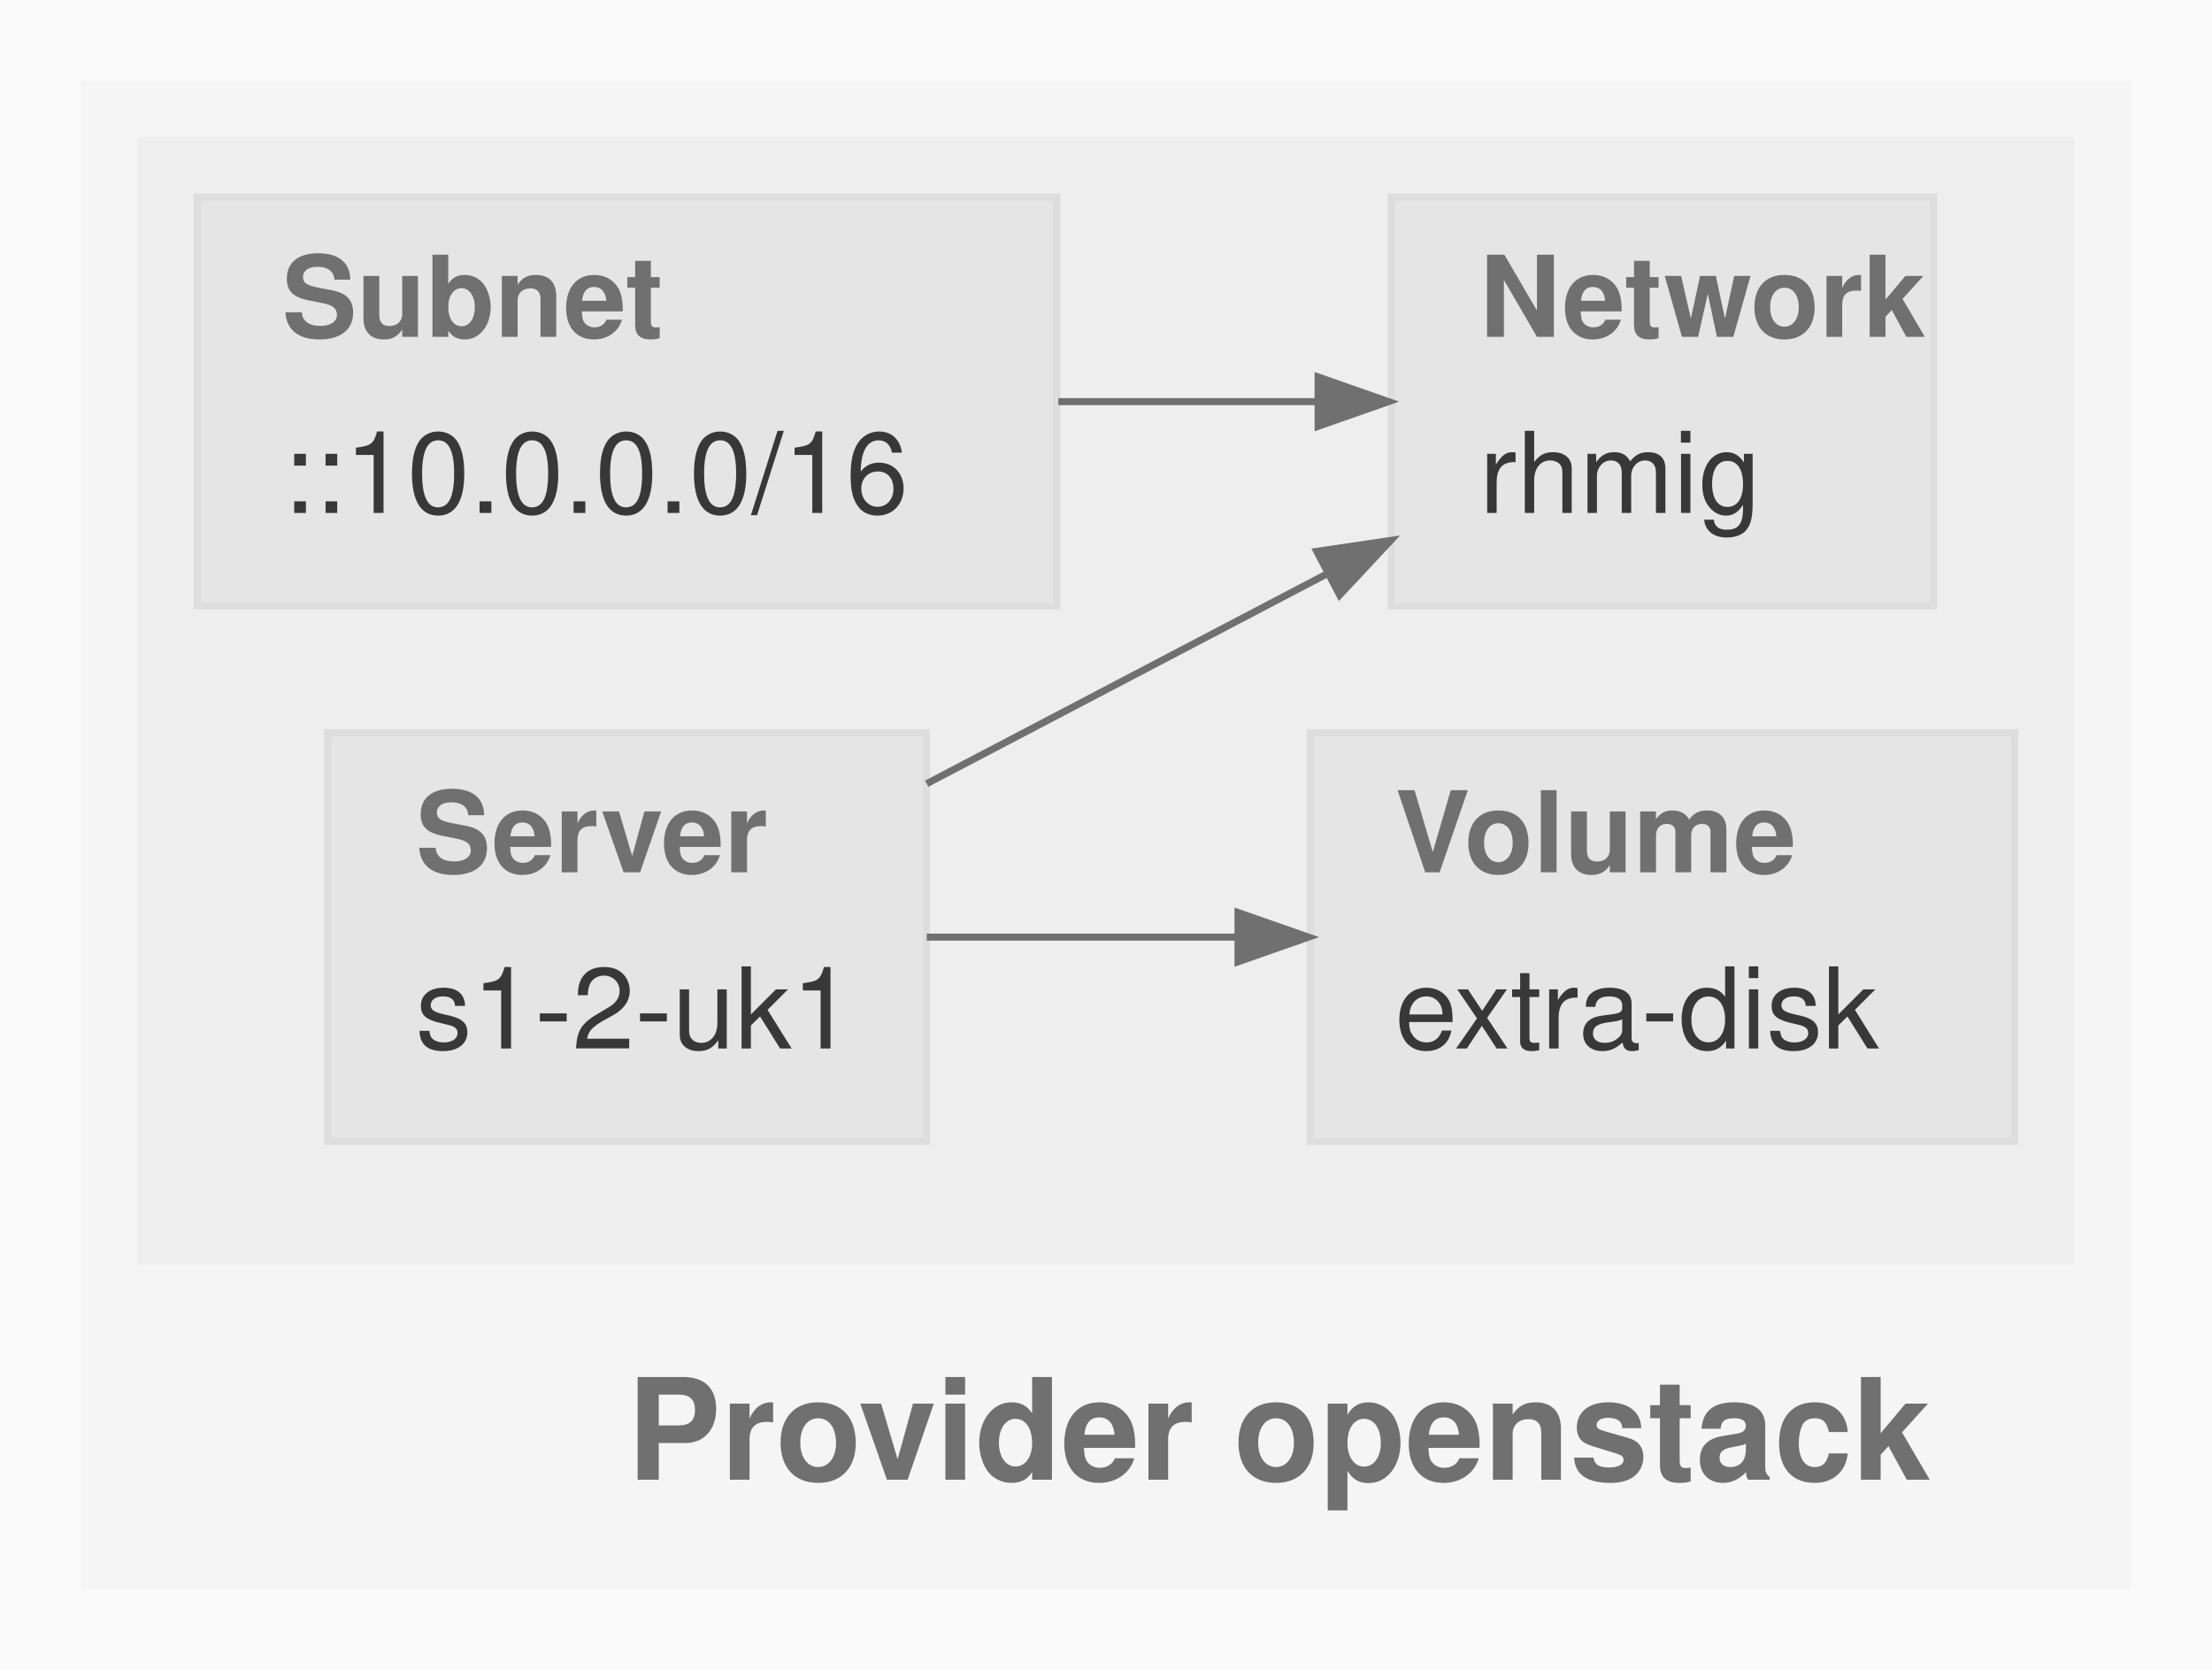
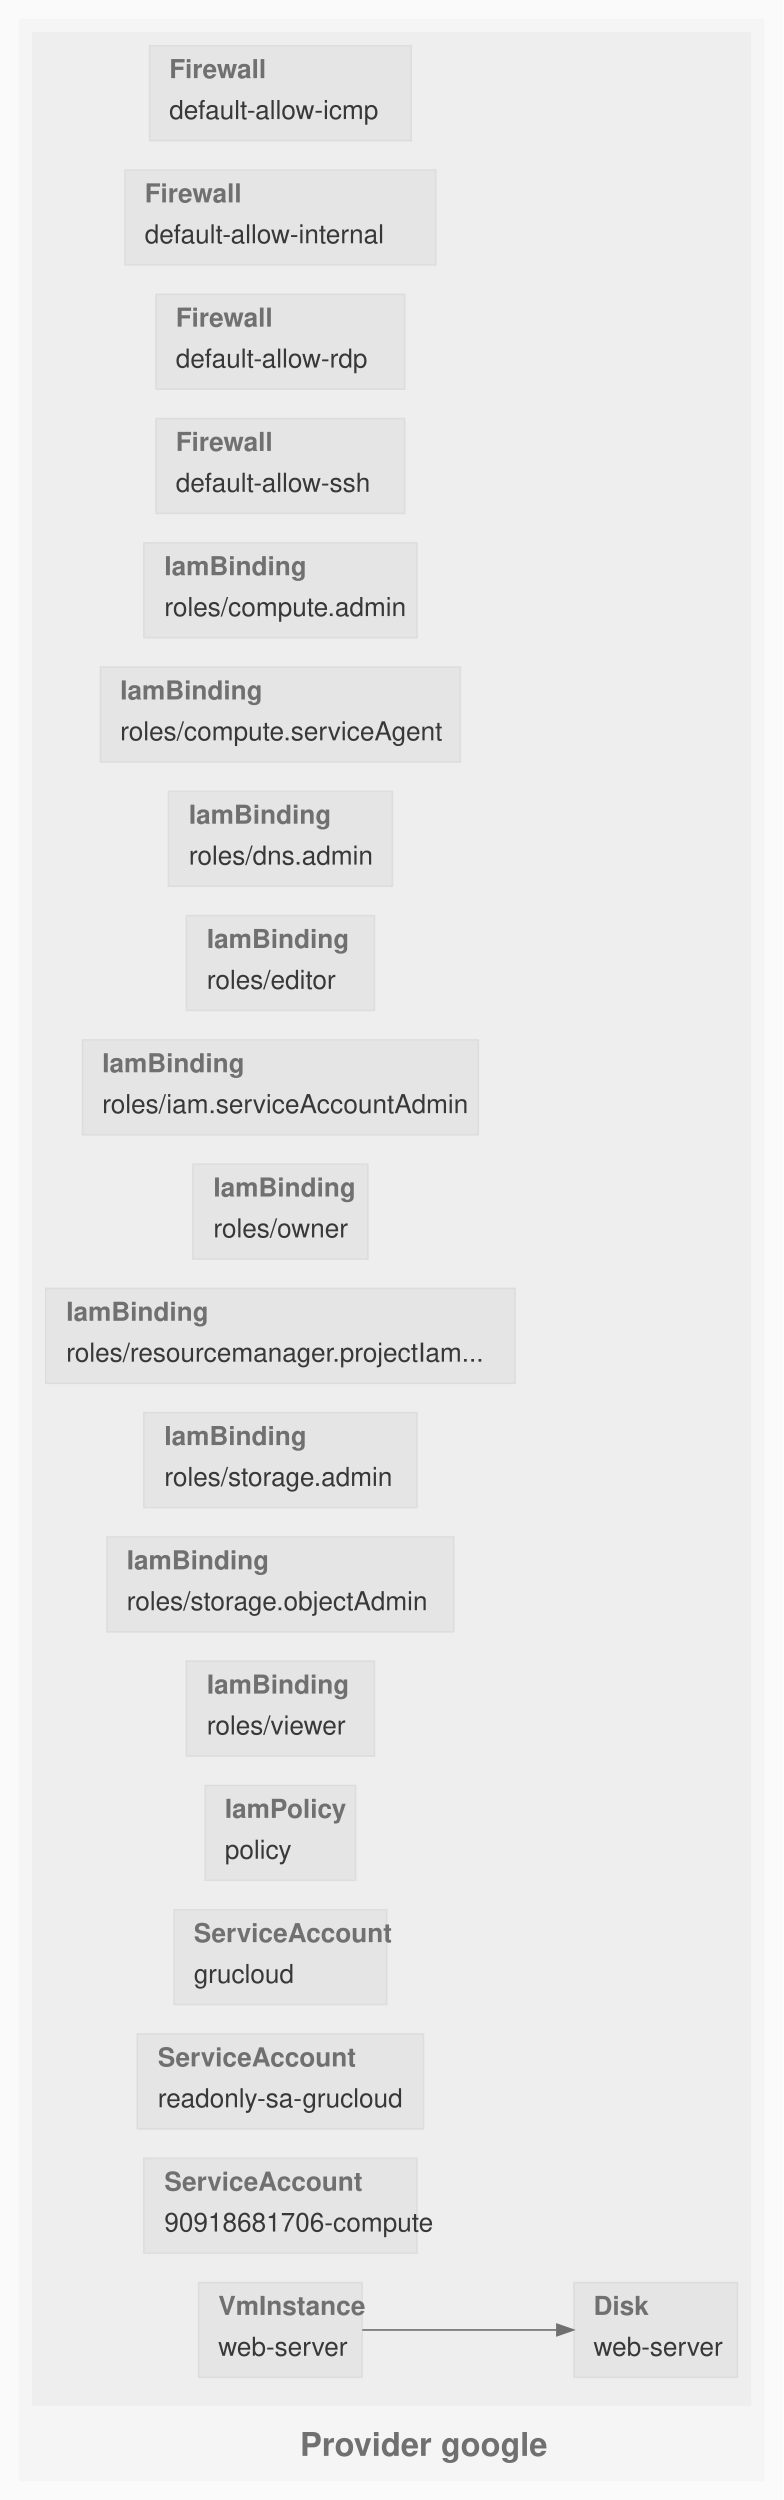
- <svg xmlns="http://www.w3.org/2000/svg" width="314pt" height="237pt" viewBox="0.00 0.00 314.00 237.00">
-   <g id="graph0" class="graph" transform="scale(1 1) rotate(0) translate(4 233)">
-     <polygon fill="#fafafa" stroke="transparent" points="-4,4 -4,-233 310,-233 310,4 -4,4" />
+ <svg xmlns="http://www.w3.org/2000/svg" width="479pt" height="1529pt" viewBox="0.00 0.00 479.00 1529.00">
+   <g id="graph0" class="graph" transform="scale(1 1) rotate(0) translate(4 1525)">
+     <polygon fill="#fafafa" stroke="transparent" points="-4,4 -4,-1525 475,-1525 475,4 -4,4" />
    <g id="clust1" class="cluster">
-       <polygon fill="#f5f5f5" stroke="#f5f5f5" points="8,-8 8,-221 298,-221 298,-8 8,-8" />
-       <text text-anchor="start" x="85" y="-23" font-family="Helvetica,sans-Serif" font-weight="bold" font-size="20.00" fill="#707070">Provider openstack</text>
+       <polygon fill="#f5f5f5" stroke="#f5f5f5" points="8,-8 8,-1513 463,-1513 463,-8 8,-8" />
+       <text text-anchor="start" x="179.5" y="-23" font-family="Helvetica,sans-Serif" font-weight="bold" font-size="20.00" fill="#707070">Provider google</text>
    </g>
    <g id="clust2" class="cluster">
-       <polygon fill="#eeeeee" stroke="#eeeeee" points="16,-54 16,-213 290,-213 290,-54 16,-54" />
-       <text text-anchor="start" x="149" y="-58.2" font-family="Helvetica,sans-Serif" font-size="1.00" fill="#383838"> </text>
+       <polygon fill="#eeeeee" stroke="#eeeeee" points="16,-54 16,-1505 455,-1505 455,-54 16,-54" />
+       <text text-anchor="start" x="231.5" y="-58.2" font-family="Helvetica,sans-Serif" font-size="1.00" fill="#383838"> </text>
    </g>
    <g id="node1" class="node">
-       <polygon fill="#e5e5e5" stroke="#dddddd" points="270.5,-205 193.5,-205 193.5,-147 270.5,-147 270.5,-205" />
-       <text text-anchor="start" x="206" y="-185.2" font-family="Helvetica,sans-Serif" font-weight="bold" font-size="16.00" fill="#707070">Network</text>
-       <text text-anchor="start" x="206" y="-160.2" font-family="Helvetica,sans-Serif" font-size="16.00" fill="#383838">rhmig</text>
+       <polygon fill="#e5e5e5" stroke="#dddddd" points="447,-129 347,-129 347,-71 447,-71 447,-129" />
+       <text text-anchor="start" x="359" y="-109.2" font-family="Helvetica,sans-Serif" font-weight="bold" font-size="16.00" fill="#707070">Disk</text>
+       <text text-anchor="start" x="359" y="-84.2" font-family="Helvetica,sans-Serif" font-size="16.00" fill="#383838">web-server</text>
    </g>
    <g id="node2" class="node">
-       <polygon fill="#e5e5e5" stroke="#dddddd" points="282,-129 182,-129 182,-71 282,-71 282,-129" />
-       <text text-anchor="start" x="194" y="-109.2" font-family="Helvetica,sans-Serif" font-weight="bold" font-size="16.00" fill="#707070">Volume</text>
-       <text text-anchor="start" x="194" y="-84.2" font-family="Helvetica,sans-Serif" font-size="16.00" fill="#383838">extra-disk</text>
+       <polygon fill="#e5e5e5" stroke="#dddddd" points="247.5,-1497 87.5,-1497 87.5,-1439 247.5,-1439 247.5,-1497" />
+       <text text-anchor="start" x="99.5" y="-1477.2" font-family="Helvetica,sans-Serif" font-weight="bold" font-size="16.00" fill="#707070">Firewall</text>
+       <text text-anchor="start" x="99.5" y="-1452.2" font-family="Helvetica,sans-Serif" font-size="16.00" fill="#383838">default-allow-icmp</text>
    </g>
    <g id="node3" class="node">
-       <polygon fill="#e5e5e5" stroke="#dddddd" points="146,-205 24,-205 24,-147 146,-147 146,-205" />
-       <text text-anchor="start" x="36" y="-185.2" font-family="Helvetica,sans-Serif" font-weight="bold" font-size="16.00" fill="#707070">Subnet</text>
-       <text text-anchor="start" x="36" y="-160.2" font-family="Helvetica,sans-Serif" font-size="16.00" fill="#383838">::10.0.0.0/16</text>
+       <polygon fill="#e5e5e5" stroke="#dddddd" points="262.5,-1421 72.5,-1421 72.5,-1363 262.5,-1363 262.5,-1421" />
+       <text text-anchor="start" x="84.5" y="-1401.2" font-family="Helvetica,sans-Serif" font-weight="bold" font-size="16.00" fill="#707070">Firewall</text>
+       <text text-anchor="start" x="84.5" y="-1376.2" font-family="Helvetica,sans-Serif" font-size="16.00" fill="#383838">default-allow-internal</text>
+     </g>
+     <g id="node4" class="node">
+       <polygon fill="#e5e5e5" stroke="#dddddd" points="243.5,-1345 91.5,-1345 91.5,-1287 243.5,-1287 243.5,-1345" />
+       <text text-anchor="start" x="103.5" y="-1325.2" font-family="Helvetica,sans-Serif" font-weight="bold" font-size="16.00" fill="#707070">Firewall</text>
+       <text text-anchor="start" x="103.5" y="-1300.2" font-family="Helvetica,sans-Serif" font-size="16.00" fill="#383838">default-allow-rdp</text>
+     </g>
+     <g id="node5" class="node">
+       <polygon fill="#e5e5e5" stroke="#dddddd" points="243.5,-1269 91.5,-1269 91.5,-1211 243.5,-1211 243.5,-1269" />
+       <text text-anchor="start" x="103.5" y="-1249.2" font-family="Helvetica,sans-Serif" font-weight="bold" font-size="16.00" fill="#707070">Firewall</text>
+       <text text-anchor="start" x="103.5" y="-1224.2" font-family="Helvetica,sans-Serif" font-size="16.00" fill="#383838">default-allow-ssh</text>
+     </g>
+     <g id="node6" class="node">
+       <polygon fill="#e5e5e5" stroke="#dddddd" points="251,-1193 84,-1193 84,-1135 251,-1135 251,-1193" />
+       <text text-anchor="start" x="96.5" y="-1173.2" font-family="Helvetica,sans-Serif" font-weight="bold" font-size="16.00" fill="#707070">IamBinding</text>
+       <text text-anchor="start" x="96.5" y="-1148.2" font-family="Helvetica,sans-Serif" font-size="16.00" fill="#383838">roles/compute.admin</text>
+     </g>
+     <g id="node7" class="node">
+       <polygon fill="#e5e5e5" stroke="#dddddd" points="277.5,-1117 57.5,-1117 57.5,-1059 277.5,-1059 277.5,-1117" />
+       <text text-anchor="start" x="69.5" y="-1097.2" font-family="Helvetica,sans-Serif" font-weight="bold" font-size="16.00" fill="#707070">IamBinding</text>
+       <text text-anchor="start" x="69.5" y="-1072.2" font-family="Helvetica,sans-Serif" font-size="16.00" fill="#383838">roles/compute.serviceAgent</text>
+     </g>
+     <g id="node8" class="node">
+       <polygon fill="#e5e5e5" stroke="#dddddd" points="236,-1041 99,-1041 99,-983 236,-983 236,-1041" />
+       <text text-anchor="start" x="111.5" y="-1021.2" font-family="Helvetica,sans-Serif" font-weight="bold" font-size="16.00" fill="#707070">IamBinding</text>
+       <text text-anchor="start" x="111.5" y="-996.2" font-family="Helvetica,sans-Serif" font-size="16.00" fill="#383838">roles/dns.admin</text>
+     </g>
+     <g id="node9" class="node">
+       <polygon fill="#e5e5e5" stroke="#dddddd" points="225,-965 110,-965 110,-907 225,-907 225,-965" />
+       <text text-anchor="start" x="122.5" y="-945.2" font-family="Helvetica,sans-Serif" font-weight="bold" font-size="16.00" fill="#707070">IamBinding</text>
+       <text text-anchor="start" x="122.5" y="-920.2" font-family="Helvetica,sans-Serif" font-size="16.00" fill="#383838">roles/editor</text>
+     </g>
+     <g id="node10" class="node">
+       <polygon fill="#e5e5e5" stroke="#dddddd" points="288.5,-889 46.5,-889 46.5,-831 288.5,-831 288.5,-889" />
+       <text text-anchor="start" x="58.5" y="-869.2" font-family="Helvetica,sans-Serif" font-weight="bold" font-size="16.00" fill="#707070">IamBinding</text>
+       <text text-anchor="start" x="58.5" y="-844.2" font-family="Helvetica,sans-Serif" font-size="16.00" fill="#383838">roles/iam.serviceAccountAdmin</text>
+     </g>
+     <g id="node11" class="node">
+       <polygon fill="#e5e5e5" stroke="#dddddd" points="221,-813 114,-813 114,-755 221,-755 221,-813" />
+       <text text-anchor="start" x="126.5" y="-793.2" font-family="Helvetica,sans-Serif" font-weight="bold" font-size="16.00" fill="#707070">IamBinding</text>
+       <text text-anchor="start" x="126.5" y="-768.2" font-family="Helvetica,sans-Serif" font-size="16.00" fill="#383838">roles/owner</text>
+     </g>
+     <g id="node12" class="node">
+       <polygon fill="#e5e5e5" stroke="#dddddd" points="311,-737 24,-737 24,-679 311,-679 311,-737" />
+       <text text-anchor="start" x="36.5" y="-717.2" font-family="Helvetica,sans-Serif" font-weight="bold" font-size="16.00" fill="#707070">IamBinding</text>
+       <text text-anchor="start" x="36.5" y="-692.2" font-family="Helvetica,sans-Serif" font-size="16.00" fill="#383838">roles/resourcemanager.projectIam...</text>
+     </g>
+     <g id="node13" class="node">
+       <polygon fill="#e5e5e5" stroke="#dddddd" points="251,-661 84,-661 84,-603 251,-603 251,-661" />
+       <text text-anchor="start" x="96.5" y="-641.2" font-family="Helvetica,sans-Serif" font-weight="bold" font-size="16.00" fill="#707070">IamBinding</text>
+       <text text-anchor="start" x="96.5" y="-616.2" font-family="Helvetica,sans-Serif" font-size="16.00" fill="#383838">roles/storage.admin</text>
+     </g>
+     <g id="node14" class="node">
+       <polygon fill="#e5e5e5" stroke="#dddddd" points="273.5,-585 61.5,-585 61.5,-527 273.5,-527 273.5,-585" />
+       <text text-anchor="start" x="73.5" y="-565.2" font-family="Helvetica,sans-Serif" font-weight="bold" font-size="16.00" fill="#707070">IamBinding</text>
+       <text text-anchor="start" x="73.5" y="-540.2" font-family="Helvetica,sans-Serif" font-size="16.00" fill="#383838">roles/storage.objectAdmin</text>
+     </g>
+     <g id="node15" class="node">
+       <polygon fill="#e5e5e5" stroke="#dddddd" points="225,-509 110,-509 110,-451 225,-451 225,-509" />
+       <text text-anchor="start" x="122.5" y="-489.2" font-family="Helvetica,sans-Serif" font-weight="bold" font-size="16.00" fill="#707070">IamBinding</text>
+       <text text-anchor="start" x="122.5" y="-464.2" font-family="Helvetica,sans-Serif" font-size="16.00" fill="#383838">roles/viewer</text>
+     </g>
+     <g id="node16" class="node">
+       <polygon fill="#e5e5e5" stroke="#dddddd" points="213.5,-433 121.5,-433 121.5,-375 213.5,-375 213.5,-433" />
+       <text text-anchor="start" x="133.5" y="-413.2" font-family="Helvetica,sans-Serif" font-weight="bold" font-size="16.00" fill="#707070">IamPolicy</text>
+       <text text-anchor="start" x="133.5" y="-388.2" font-family="Helvetica,sans-Serif" font-size="16.00" fill="#383838">policy</text>
+     </g>
+     <g id="node17" class="node">
+       <polygon fill="#e5e5e5" stroke="#dddddd" points="232.5,-357 102.5,-357 102.5,-299 232.5,-299 232.5,-357" />
+       <text text-anchor="start" x="114.5" y="-337.2" font-family="Helvetica,sans-Serif" font-weight="bold" font-size="16.00" fill="#707070">ServiceAccount</text>
+       <text text-anchor="start" x="114.5" y="-312.2" font-family="Helvetica,sans-Serif" font-size="16.00" fill="#383838">grucloud</text>
+     </g>
+     <g id="node18" class="node">
+       <polygon fill="#e5e5e5" stroke="#dddddd" points="255,-281 80,-281 80,-223 255,-223 255,-281" />
+       <text text-anchor="start" x="92.5" y="-261.2" font-family="Helvetica,sans-Serif" font-weight="bold" font-size="16.00" fill="#707070">ServiceAccount</text>
+       <text text-anchor="start" x="92.5" y="-236.2" font-family="Helvetica,sans-Serif" font-size="16.00" fill="#383838">readonly-sa-grucloud</text>
+     </g>
+     <g id="node19" class="node">
+       <polygon fill="#e5e5e5" stroke="#dddddd" points="251,-205 84,-205 84,-147 251,-147 251,-205" />
+       <text text-anchor="start" x="96.5" y="-185.2" font-family="Helvetica,sans-Serif" font-weight="bold" font-size="16.00" fill="#707070">ServiceAccount</text>
+       <text text-anchor="start" x="96.5" y="-160.2" font-family="Helvetica,sans-Serif" font-size="16.00" fill="#383838">90918681706-compute</text>
+     </g>
+     <g id="node20" class="node">
+       <polygon fill="#e5e5e5" stroke="#dddddd" points="217.5,-129 117.5,-129 117.5,-71 217.5,-71 217.5,-129" />
+       <text text-anchor="start" x="129.5" y="-109.2" font-family="Helvetica,sans-Serif" font-weight="bold" font-size="16.00" fill="#707070">VmInstance</text>
+       <text text-anchor="start" x="129.5" y="-84.2" font-family="Helvetica,sans-Serif" font-size="16.00" fill="#383838">web-server</text>
    </g>
    <g id="edge1" class="edge">
-       <path fill="none" stroke="#707070" d="M146.23,-176C158.51,-176 171.27,-176 183.05,-176" />
-       <polygon fill="#707070" stroke="#707070" points="183.11,-179.5 193.11,-176 183.11,-172.5 183.11,-179.5" />
-     </g>
-     <g id="node4" class="node">
-       <polygon fill="#e5e5e5" stroke="#dddddd" points="127.5,-129 42.5,-129 42.5,-71 127.5,-71 127.5,-129" />
-       <text text-anchor="start" x="55" y="-109.2" font-family="Helvetica,sans-Serif" font-weight="bold" font-size="16.00" fill="#707070">Server</text>
-       <text text-anchor="start" x="55" y="-84.2" font-family="Helvetica,sans-Serif" font-size="16.00" fill="#383838">s1-2-uk1</text>
-     </g>
-     <g id="edge2" class="edge">
-       <path fill="none" stroke="#707070" d="M127.55,-121.78C145.31,-131.08 166.11,-141.99 184.39,-151.57" />
-       <polygon fill="#707070" stroke="#707070" points="182.92,-154.75 193.41,-156.3 186.17,-148.55 182.92,-154.75" />
-     </g>
-     <g id="edge3" class="edge">
-       <path fill="none" stroke="#707070" d="M127.55,-100C141.29,-100 156.85,-100 171.65,-100" />
-       <polygon fill="#707070" stroke="#707070" points="171.74,-103.5 181.74,-100 171.74,-96.5 171.74,-103.5" />
+       <path fill="none" stroke="#707070" d="M217.58,-100C252.45,-100 299.45,-100 336.46,-100" />
+       <polygon fill="#707070" stroke="#707070" points="336.61,-103.5 346.61,-100 336.61,-96.5 336.61,-103.5" />
    </g>
  </g>
</svg>
